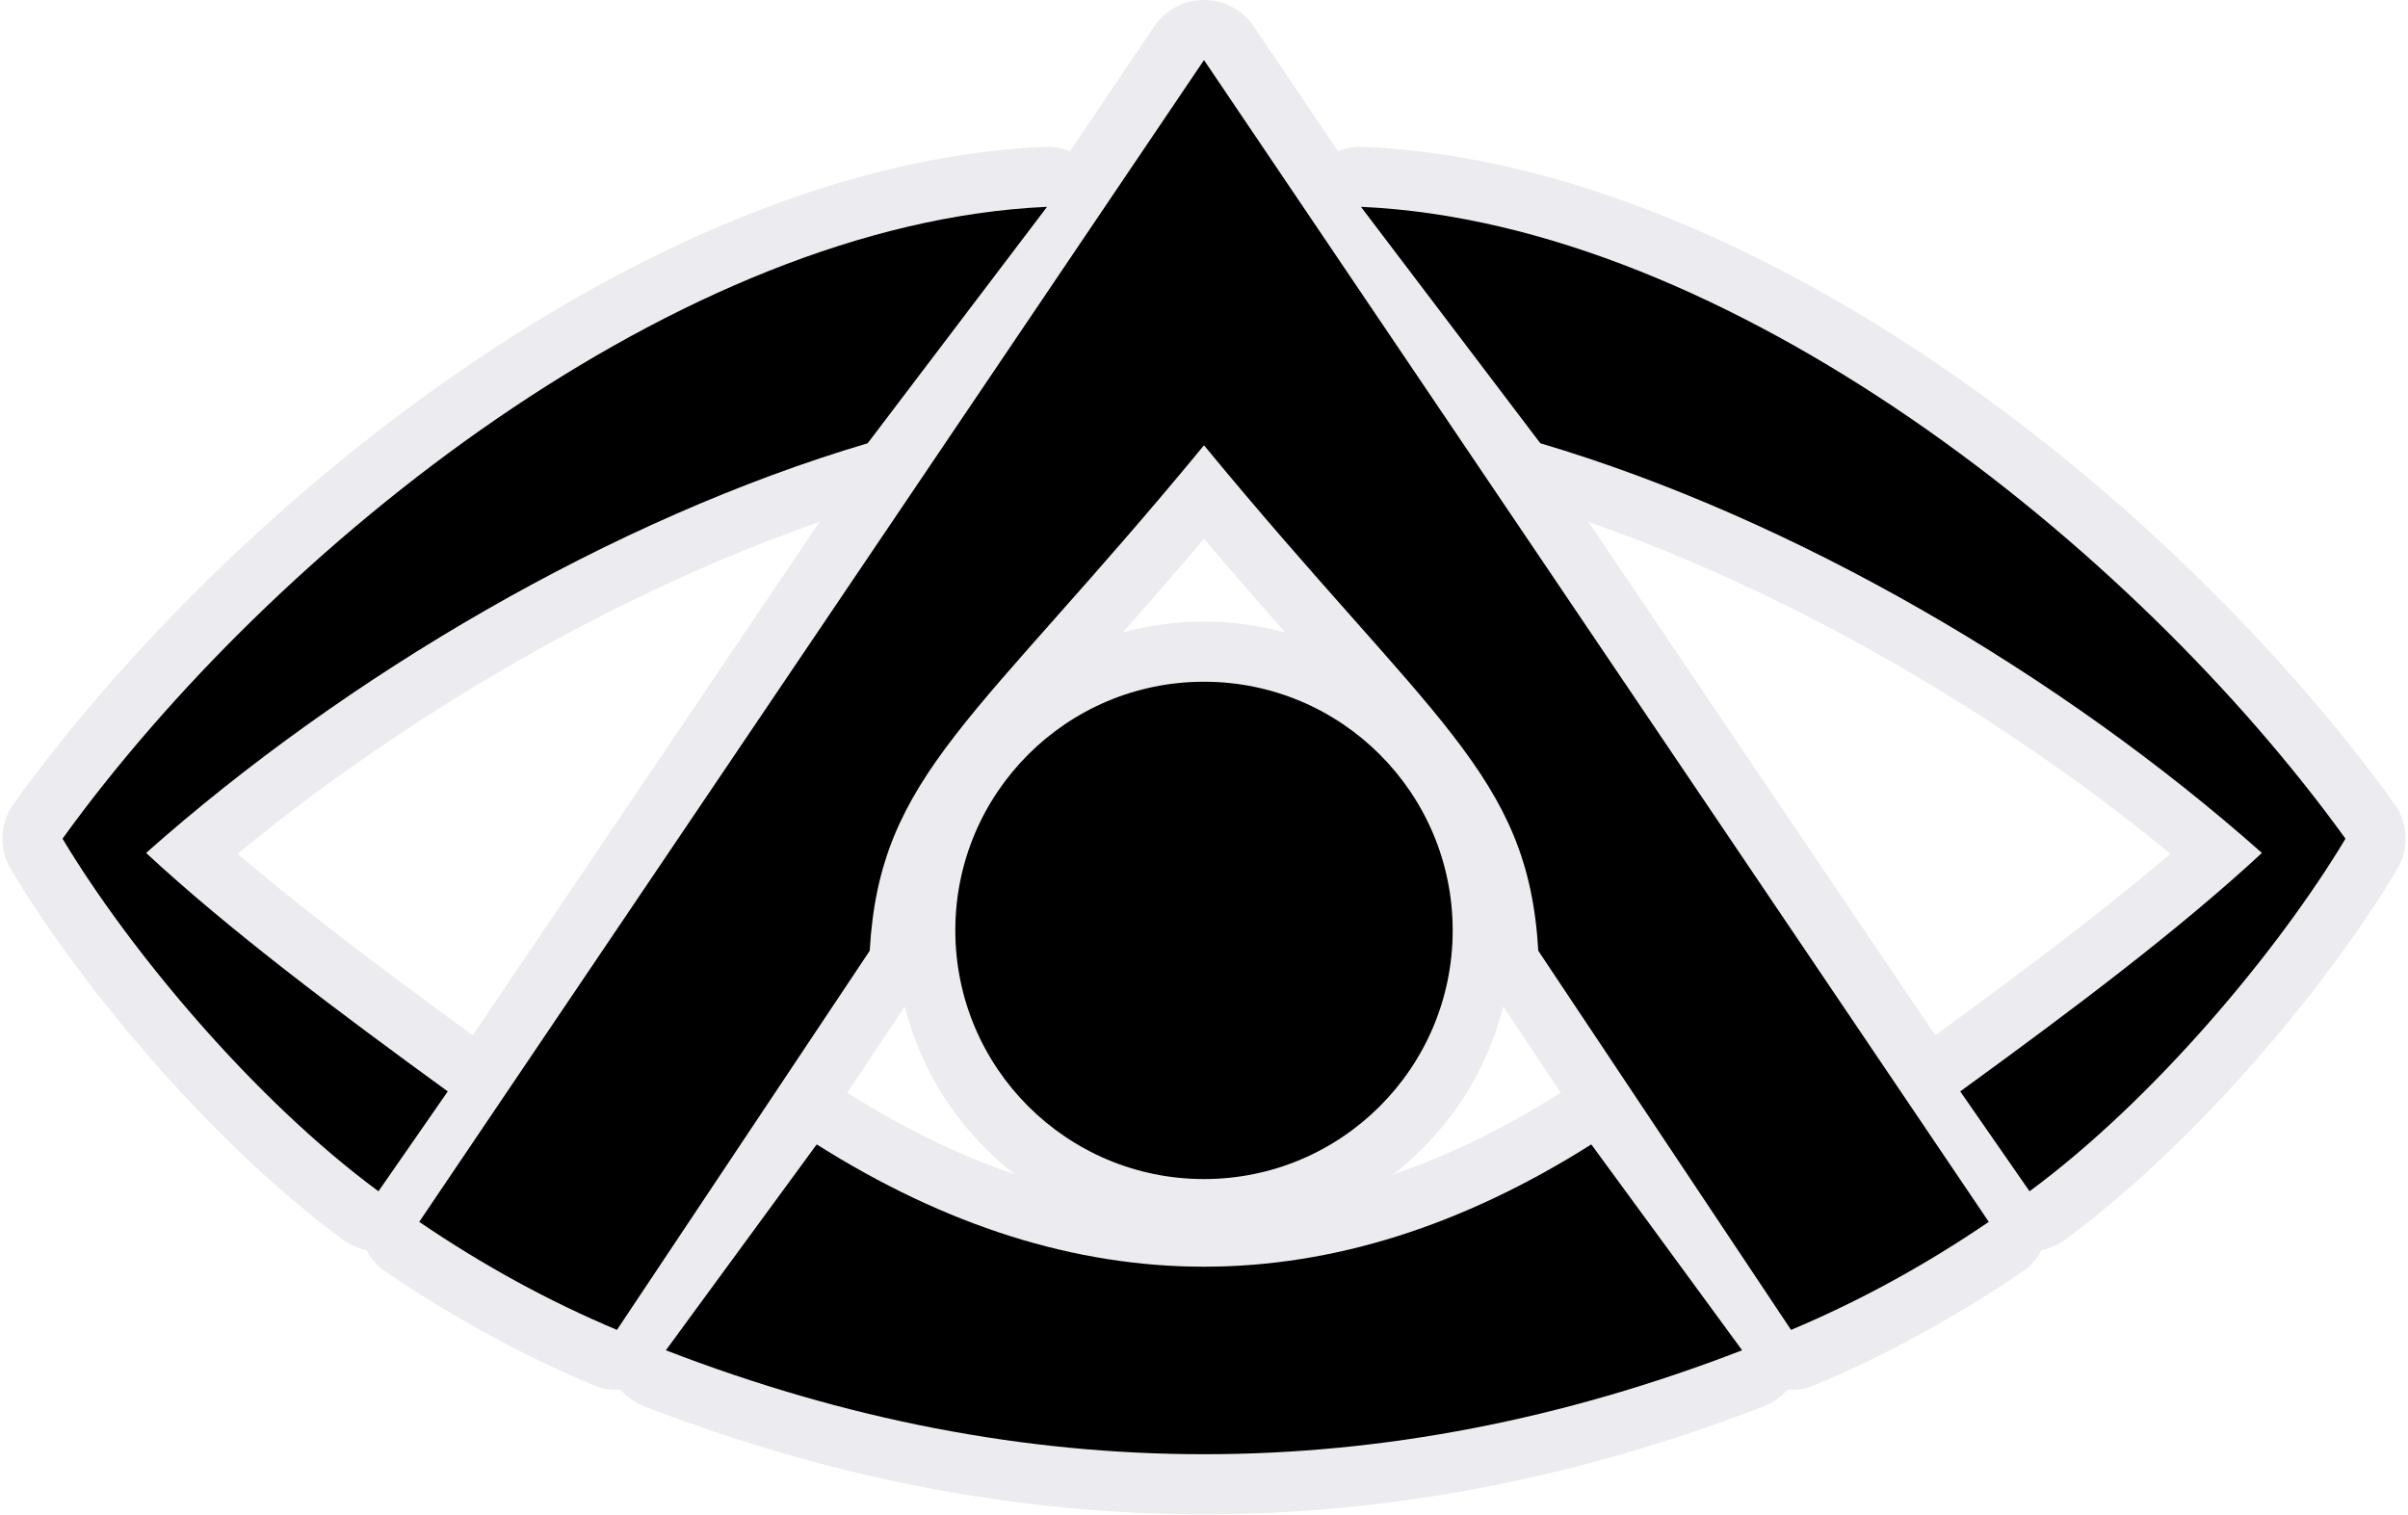
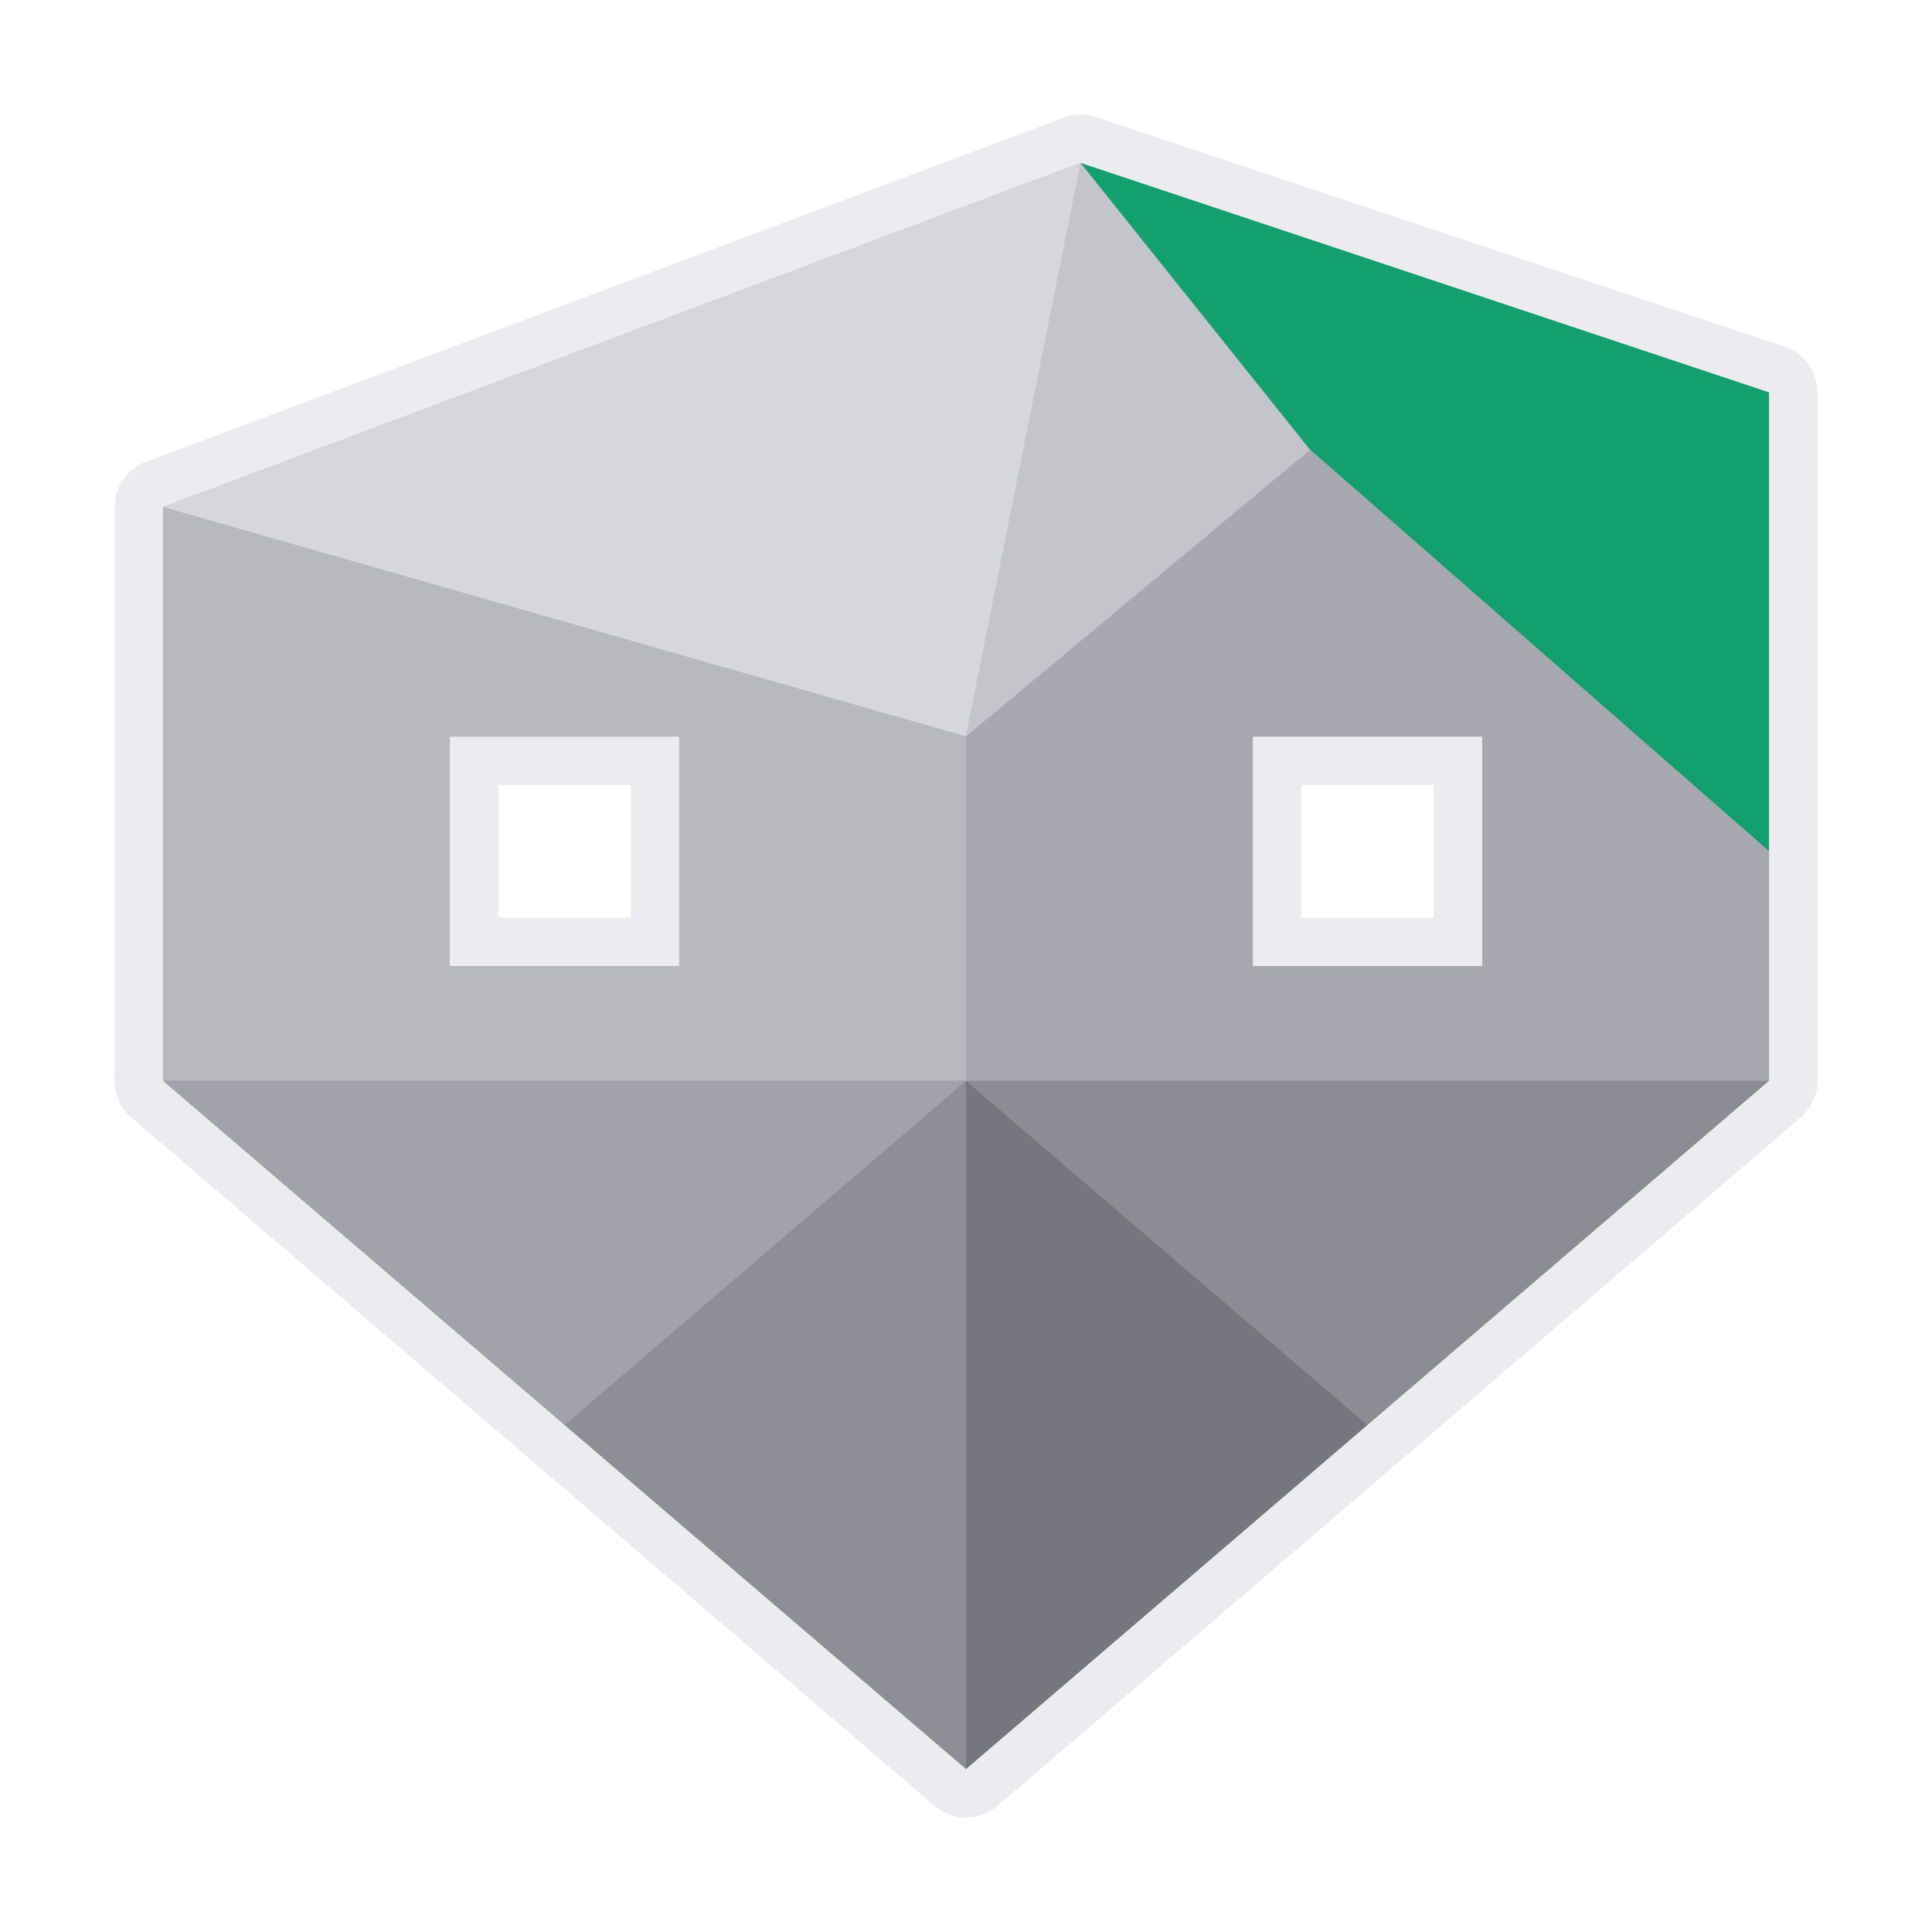
- <svg xmlns="http://www.w3.org/2000/svg" viewBox="37.526 240.526 1178.948 742.948" width="256" height="161" role="img" aria-label="Argus">
-   <g fill="none" stroke="#ececf0" stroke-width="58.948" stroke-linejoin="round">
-     <path d="M550 342C370 350 171 508 67 652C100 707 161 780 222 825L256 776C201 736 149 697 108 659C206 572 337 495 462 458Z" />
-     <path d="M704 342C884 350 1083 508 1187 652C1154 707 1093 780 1032 825L998 776C1053 736 1105 697 1146 659C1048 572 917 495 792 458Z" />
-     <path d="M627 270L1012 840Q965 872 915 893L791 707C786 620 739 595 627 459C515 595 468 620 463 707L339 893Q289 872 242 840Z" />
-     <path d="M505 697A122 122 0 1 0 749 697A122 122 0 1 0 505 697Z" />
-     <path d="M437 802Q627 922 817 802L891 903Q627 1005 363 903Z" />
+ <svg xmlns="http://www.w3.org/2000/svg" viewBox="-1.684 -1.684 67.368 67.368" width="256" height="256" role="img" aria-label="Argus">
+   <g fill="none" stroke="#ececf0" stroke-width="3.368" stroke-linejoin="round">
+     <path d="M4 16L36 4L60 12L60 28L60 36L46 48L32 60L18 48L4 36ZM14 24L22 24L22 32L14 32ZM42 24L50 24L50 32L42 32Z" />
+     <path d="M4 16L36 4L32 24Z" />
+     <path d="M36 4L44 14L32 24Z" />
+     <path d="M36 4L60 12L60 28L44 14Z" />
+     <path d="M4 16L32 24L32 36L4 36ZM14 24L22 24L22 32L14 32Z" />
+     <path d="M44 14L60 28L60 36L32 36L32 24ZM42 24L50 24L50 32L42 32Z" />
+     <path d="M4 36L32 36L18 48Z" />
+     <path d="M18 48L32 36L32 60Z" />
+     <path d="M32 36L60 36L46 48Z" />
+     <path d="M32 36L46 48L32 60Z" />
  </g>
-   <path fill="#000000" d="M550 342C370 350 171 508 67 652C100 707 161 780 222 825L256 776C201 736 149 697 108 659C206 572 337 495 462 458Z" />
-   <path fill="#000000" d="M704 342C884 350 1083 508 1187 652C1154 707 1093 780 1032 825L998 776C1053 736 1105 697 1146 659C1048 572 917 495 792 458Z" />
-   <path fill="#000000" d="M627 270L1012 840Q965 872 915 893L791 707C786 620 739 595 627 459C515 595 468 620 463 707L339 893Q289 872 242 840Z" />
-   <path fill="#000000" d="M505 697A122 122 0 1 0 749 697A122 122 0 1 0 505 697Z" />
-   <path fill="#000000" d="M437 802Q627 922 817 802L891 903Q627 1005 363 903Z" />
+   <path fill="#a8a8b0" fill-rule="evenodd" d="M4 16L36 4L60 12L60 28L60 36L46 48L32 60L18 48L4 36ZM14 24L22 24L22 32L14 32ZM42 24L50 24L50 32L42 32Z" />
+   <path fill="#d6d6dc" fill-rule="evenodd" d="M4 16L36 4L32 24Z" />
+   <path fill="#c4c4cb" fill-rule="evenodd" d="M36 4L44 14L32 24Z" />
+   <path fill="#12a06e" fill-rule="evenodd" d="M36 4L60 12L60 28L44 14Z" />
+   <path fill="#b8b8bf" fill-rule="evenodd" d="M4 16L32 24L32 36L4 36ZM14 24L22 24L22 32L14 32Z" />
+   <path fill="#a8a8b0" fill-rule="evenodd" d="M44 14L60 28L60 36L32 36L32 24ZM42 24L50 24L50 32L42 32Z" />
+   <path fill="#a2a2aa" fill-rule="evenodd" d="M4 36L32 36L18 48Z" />
+   <path fill="#8e8e96" fill-rule="evenodd" d="M18 48L32 36L32 60Z" />
+   <path fill="#8c8c94" fill-rule="evenodd" d="M32 36L60 36L46 48Z" />
+   <path fill="#767680" fill-rule="evenodd" d="M32 36L46 48L32 60Z" />
</svg>
